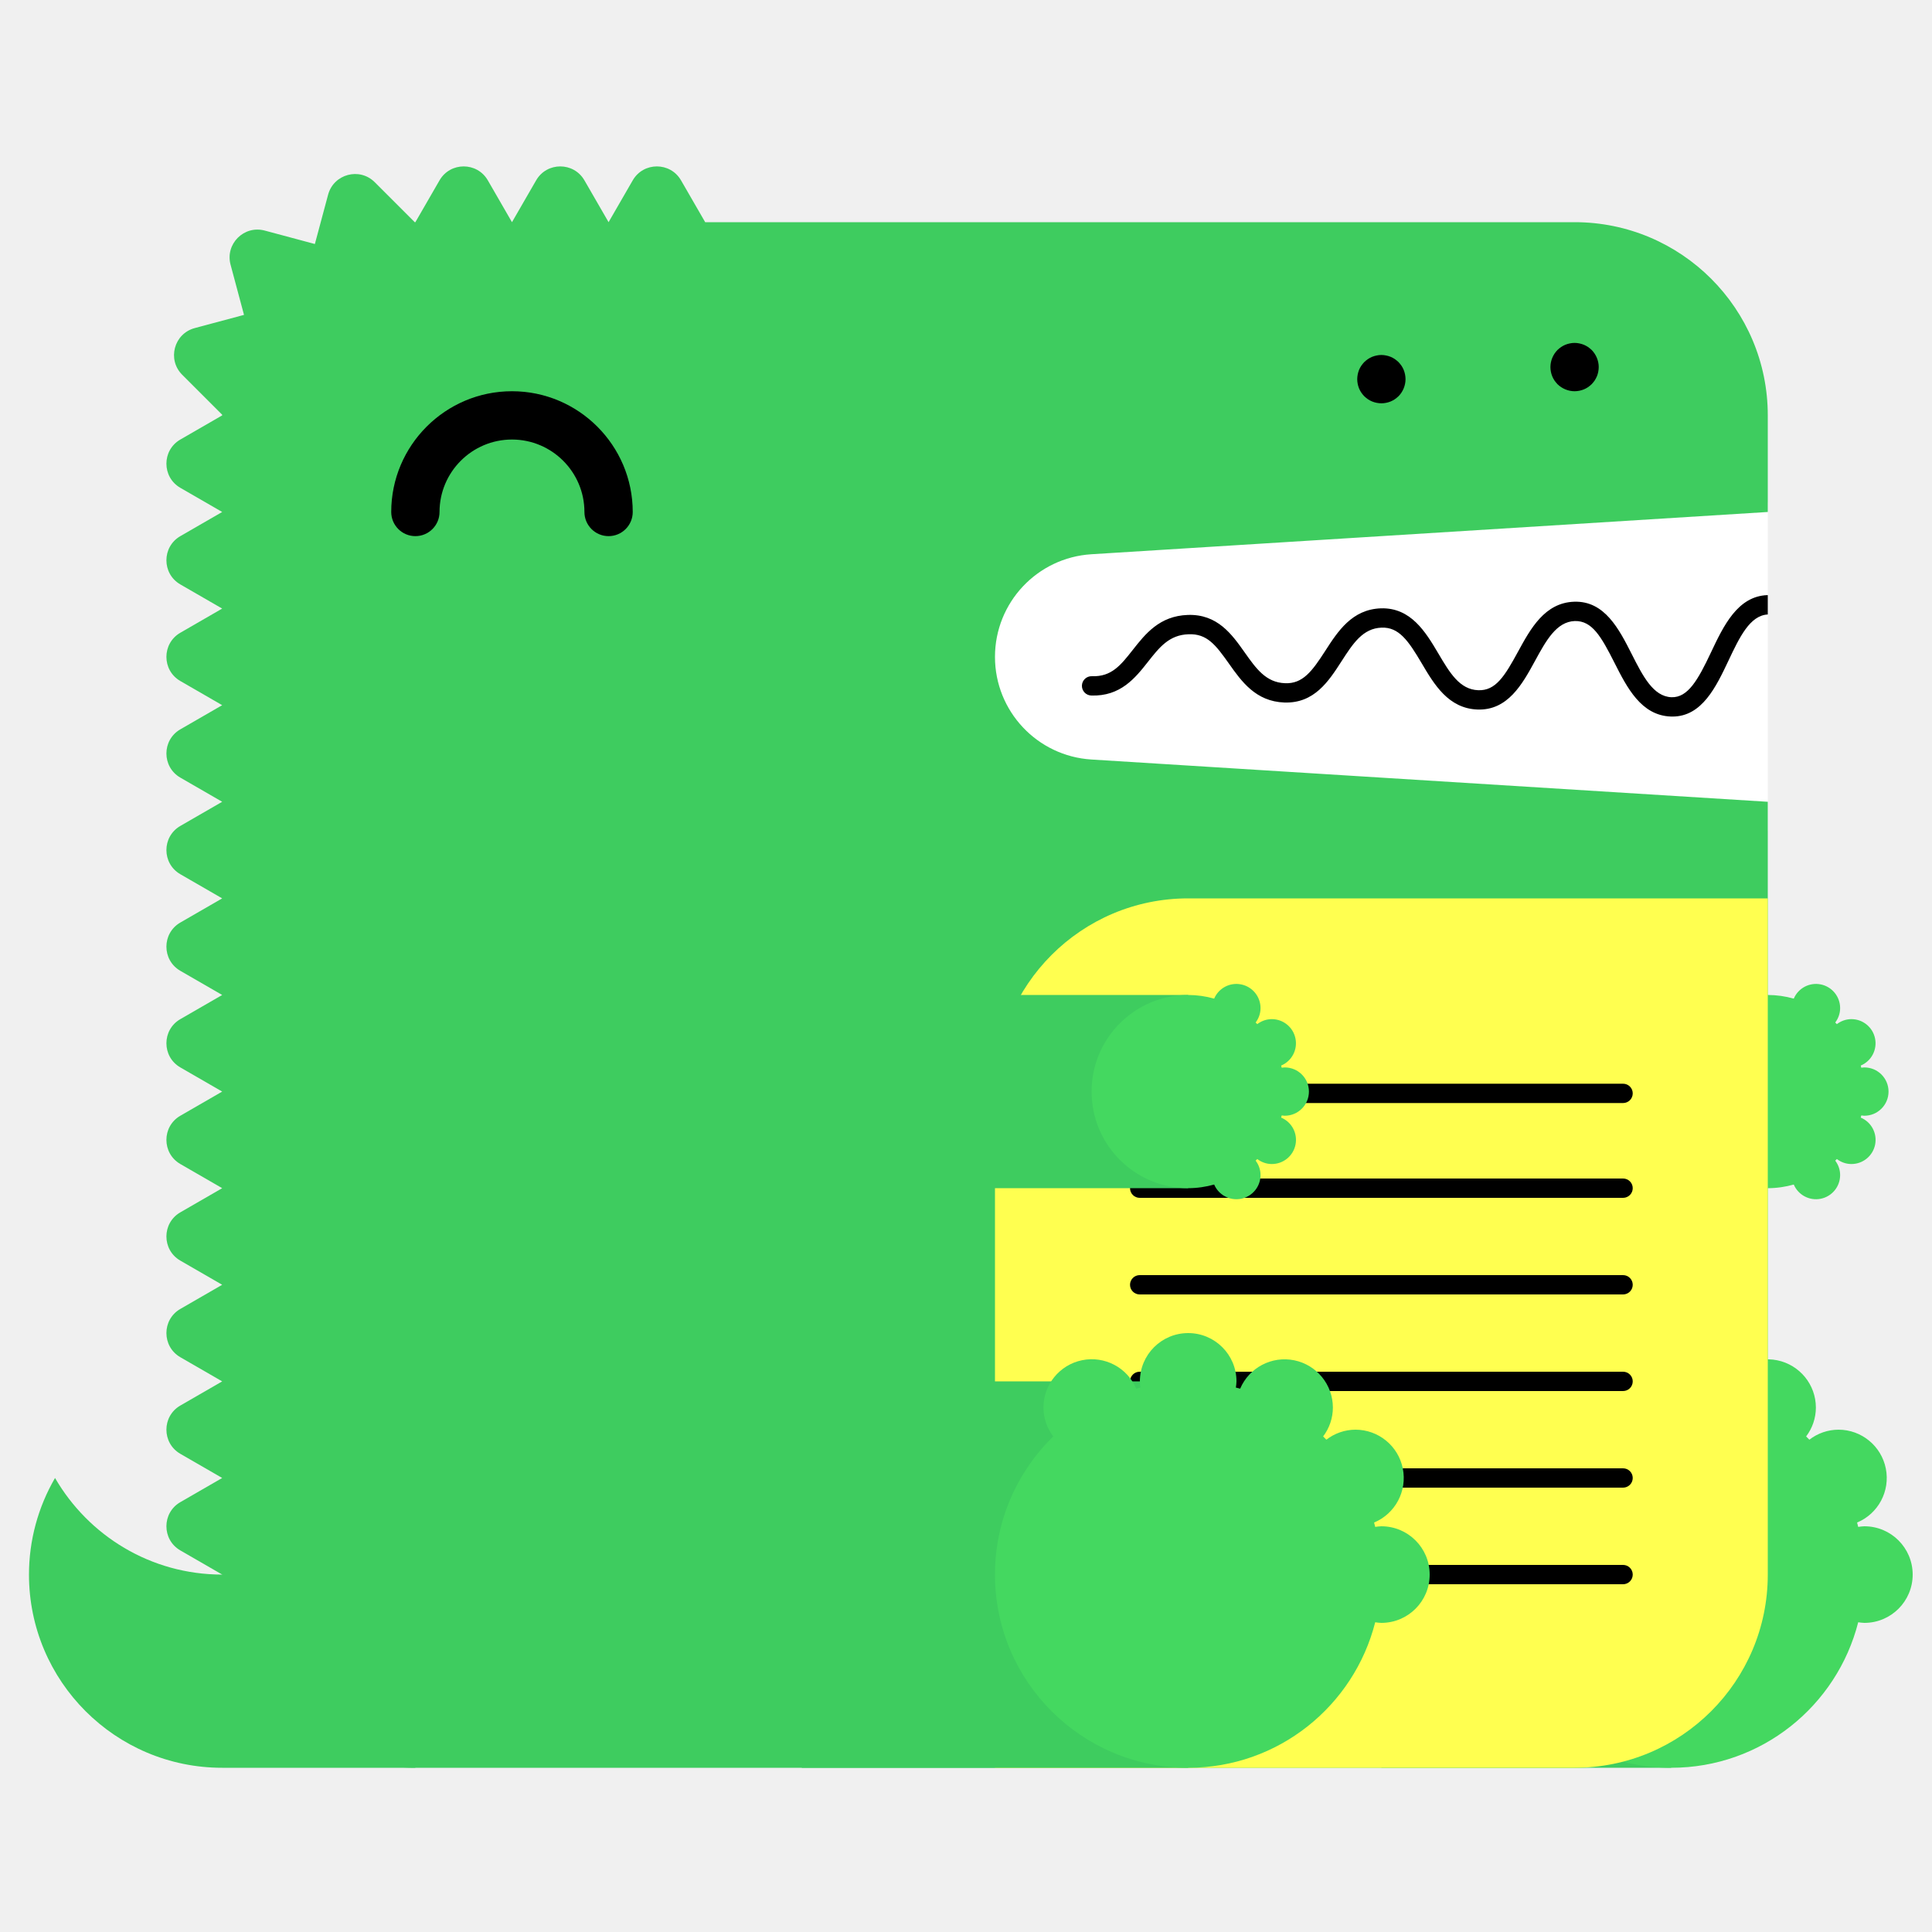
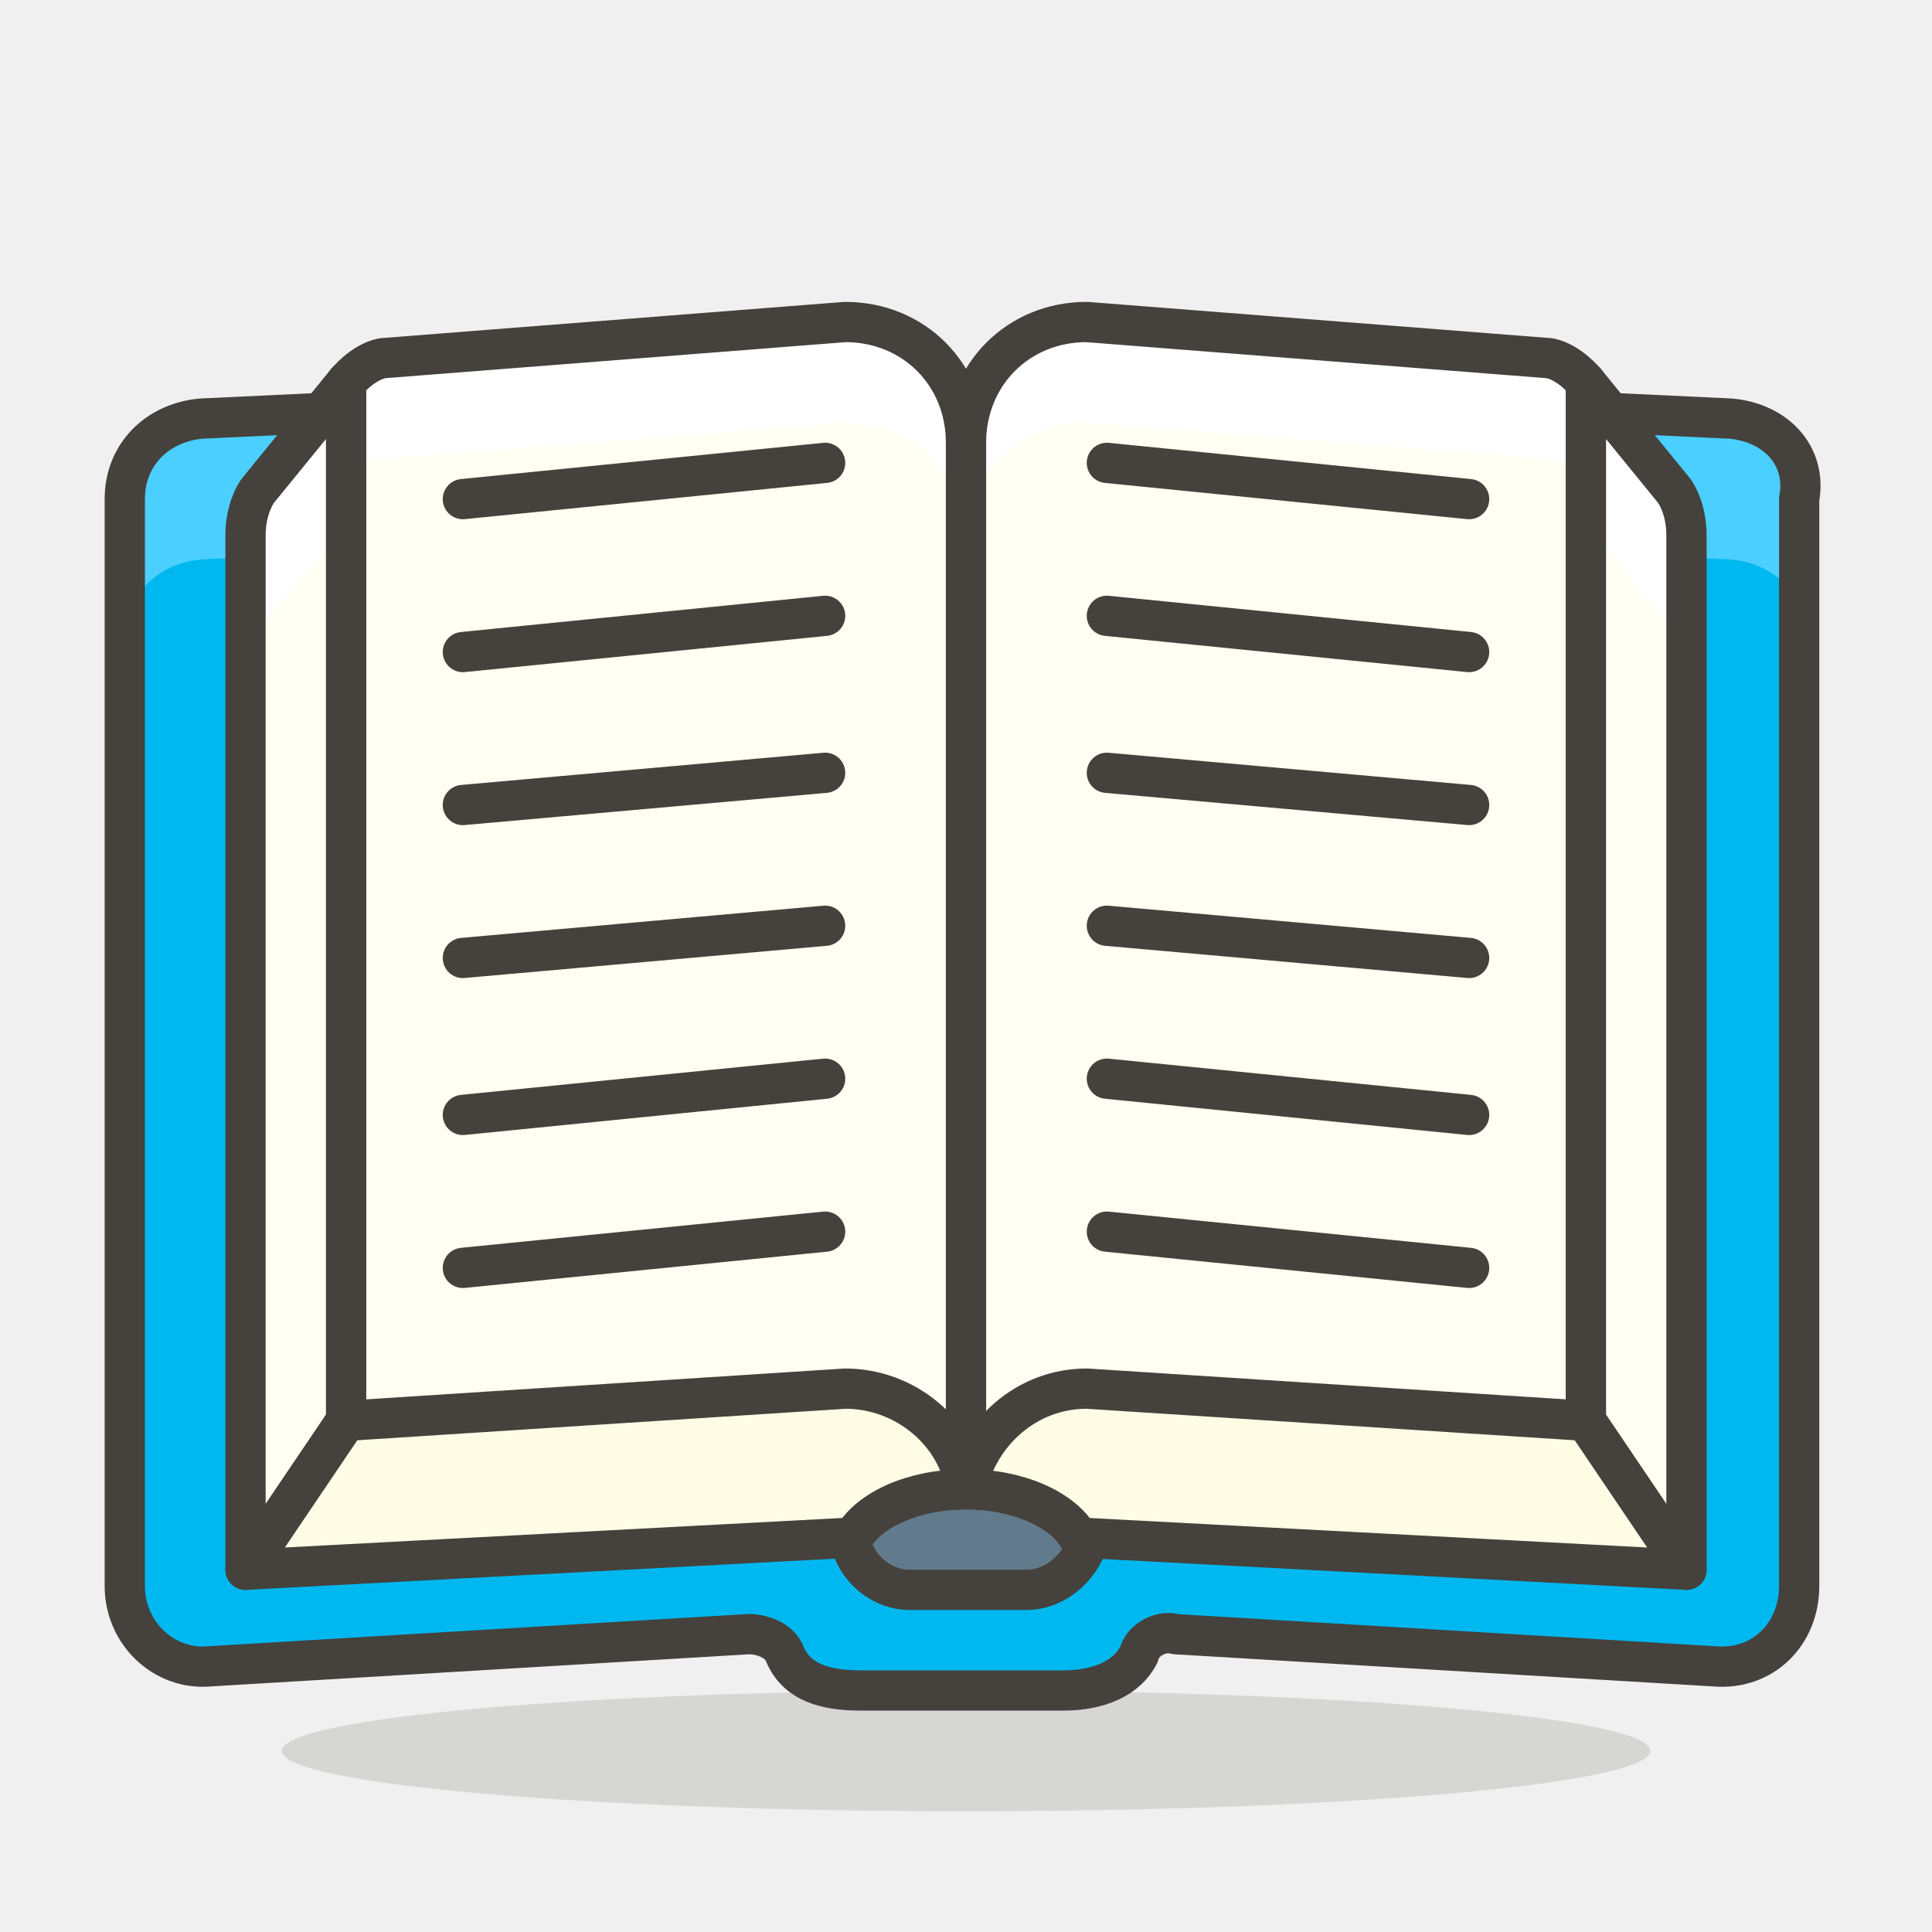
- <svg xmlns="http://www.w3.org/2000/svg" width="200" height="200" viewBox="0 0 200 200">
-   <g fill="none" fill-rule="evenodd">
-     <path fill="#FFF" d="M99 52h84v34H99z" />
-     <path d="M23 163c-7.398 0-13.843-4.027-17.303-10A19.886 19.886 0 0 0 3 163c0 11.046 8.954 20 20 20h20v-20H23z" fill="#3ECC5F" />
-     <path d="M112.98 57.376L183 53V43c0-11.046-8.954-20-20-20H73l-2.5-4.33c-1.112-1.925-3.889-1.925-5 0L63 23l-2.5-4.33c-1.111-1.925-3.889-1.925-5 0L53 23l-2.5-4.33c-1.111-1.925-3.889-1.925-5 0L43 23c-.022 0-.042.003-.065.003l-4.142-4.141c-1.57-1.571-4.252-.853-4.828 1.294l-1.369 5.104-5.192-1.392c-2.148-.575-4.111 1.389-3.535 3.536l1.39 5.193-5.102 1.367c-2.148.576-2.867 3.259-1.296 4.83l4.142 4.142c0 .021-.003.042-.003.064l-4.33 2.5c-1.925 1.111-1.925 3.889 0 5L23 53l-4.33 2.5c-1.925 1.111-1.925 3.889 0 5L23 63l-4.33 2.5c-1.925 1.111-1.925 3.889 0 5L23 73l-4.33 2.5c-1.925 1.111-1.925 3.889 0 5L23 83l-4.33 2.5c-1.925 1.111-1.925 3.889 0 5L23 93l-4.33 2.5c-1.925 1.111-1.925 3.889 0 5L23 103l-4.33 2.5c-1.925 1.111-1.925 3.889 0 5L23 113l-4.33 2.5c-1.925 1.111-1.925 3.889 0 5L23 123l-4.33 2.5c-1.925 1.111-1.925 3.889 0 5L23 133l-4.33 2.5c-1.925 1.111-1.925 3.889 0 5L23 143l-4.33 2.5c-1.925 1.111-1.925 3.889 0 5L23 153l-4.33 2.5c-1.925 1.111-1.925 3.889 0 5L23 163c0 11.046 8.954 20 20 20h120c11.046 0 20-8.954 20-20V83l-70.02-4.376A10.645 10.645 0 0 1 103 68c0-5.621 4.37-10.273 9.98-10.624" fill="#3ECC5F" />
-     <path fill="#3ECC5F" d="M143 183h30v-40h-30z" />
-     <path d="M193 158c-.219 0-.428.037-.639.064-.038-.15-.074-.301-.116-.451A5 5 0 0 0 190.32 148a4.96 4.96 0 0 0-3.016 1.036 26.531 26.531 0 0 0-.335-.336 4.955 4.955 0 0 0 1.011-2.987 5 5 0 0 0-9.599-1.959c-.148-.042-.297-.077-.445-.115.027-.211.064-.42.064-.639a5 5 0 0 0-5-5 5 5 0 0 0-5 5c0 .219.037.428.064.639-.148.038-.297.073-.445.115a4.998 4.998 0 0 0-9.599 1.959c0 1.125.384 2.151 1.011 2.987-3.717 3.632-6.031 8.693-6.031 14.3 0 11.046 8.954 20 20 20 9.339 0 17.16-6.41 19.361-15.064.211.027.42.064.639.064a5 5 0 0 0 5-5 5 5 0 0 0-5-5" fill="#44D860" />
-     <path fill="#3ECC5F" d="M153 123h30v-20h-30z" />
-     <path d="M193 115.5a2.5 2.5 0 1 0 0-5c-.109 0-.214.019-.319.032-.02-.075-.037-.15-.058-.225a2.501 2.501 0 0 0-.963-4.807c-.569 0-1.088.197-1.508.518a6.653 6.653 0 0 0-.168-.168c.314-.417.506-.931.506-1.494a2.5 2.5 0 0 0-4.8-.979A9.987 9.987 0 0 0 183 103c-5.522 0-10 4.478-10 10s4.478 10 10 10c.934 0 1.833-.138 2.69-.377a2.5 2.5 0 0 0 4.8-.979c0-.563-.192-1.077-.506-1.494.057-.055.113-.111.168-.168.42.321.939.518 1.508.518a2.5 2.5 0 0 0 .963-4.807c.021-.074.038-.15.058-.225.105.013.21.032.319.032" fill="#44D860" />
-     <path d="M63 55.5a2.5 2.5 0 0 1-2.5-2.5c0-4.136-3.364-7.5-7.5-7.5s-7.5 3.364-7.5 7.5a2.5 2.5 0 1 1-5 0c0-6.893 5.607-12.5 12.5-12.5S65.5 46.107 65.5 53a2.5 2.5 0 0 1-2.5 2.5" fill="#000" />
-     <path d="M103 183h60c11.046 0 20-8.954 20-20V93h-60c-11.046 0-20 8.954-20 20v70z" fill="#FFFF50" />
-     <path d="M168.02 124h-50.04a1 1 0 1 1 0-2h50.04a1 1 0 1 1 0 2m0 20h-50.04a1 1 0 1 1 0-2h50.04a1 1 0 1 1 0 2m0 20h-50.04a1 1 0 1 1 0-2h50.04a1 1 0 1 1 0 2m0-49.814h-50.04a1 1 0 1 1 0-2h50.04a1 1 0 1 1 0 2m0 19.814h-50.04a1 1 0 1 1 0-2h50.04a1 1 0 1 1 0 2m0 20h-50.04a1 1 0 1 1 0-2h50.04a1 1 0 1 1 0 2M183 61.611c-.012 0-.022-.006-.034-.005-3.09.105-4.552 3.196-5.842 5.923-1.346 2.85-2.387 4.703-4.093 4.647-1.889-.068-2.969-2.202-4.113-4.46-1.314-2.594-2.814-5.536-5.963-5.426-3.046.104-4.513 2.794-5.807 5.167-1.377 2.528-2.314 4.065-4.121 3.994-1.927-.07-2.951-1.805-4.136-3.813-1.321-2.236-2.848-4.75-5.936-4.664-2.994.103-4.465 2.385-5.763 4.4-1.373 2.13-2.335 3.428-4.165 3.351-1.973-.07-2.992-1.51-4.171-3.177-1.324-1.873-2.816-3.993-5.895-3.89-2.928.1-4.399 1.97-5.696 3.618-1.232 1.564-2.194 2.802-4.229 2.724a1 1 0 0 0-.072 2c3.017.101 4.545-1.8 5.872-3.487 1.177-1.496 2.193-2.787 4.193-2.855 1.926-.082 2.829 1.115 4.195 3.045 1.297 1.834 2.769 3.914 5.731 4.021 3.103.104 4.596-2.215 5.918-4.267 1.182-1.834 2.202-3.417 4.15-3.484 1.793-.067 2.769 1.35 4.145 3.681 1.297 2.197 2.766 4.686 5.787 4.796 3.125.108 4.634-2.62 5.949-5.035 1.139-2.088 2.214-4.06 4.119-4.126 1.793-.042 2.728 1.595 4.111 4.33 1.292 2.553 2.757 5.445 5.825 5.556l.169.003c3.064 0 4.518-3.075 5.805-5.794 1.139-2.41 2.217-4.68 4.067-4.773v-2z" fill="#000" />
-     <path fill="#3ECC5F" d="M83 183h40v-40H83z" />
-     <path d="M143 158c-.219 0-.428.037-.639.064-.038-.15-.074-.301-.116-.451A5 5 0 0 0 140.32 148a4.96 4.96 0 0 0-3.016 1.036 26.531 26.531 0 0 0-.335-.336 4.955 4.955 0 0 0 1.011-2.987 5 5 0 0 0-9.599-1.959c-.148-.042-.297-.077-.445-.115.027-.211.064-.42.064-.639a5 5 0 0 0-5-5 5 5 0 0 0-5 5c0 .219.037.428.064.639-.148.038-.297.073-.445.115a4.998 4.998 0 0 0-9.599 1.959c0 1.125.384 2.151 1.011 2.987-3.717 3.632-6.031 8.693-6.031 14.3 0 11.046 8.954 20 20 20 9.339 0 17.16-6.41 19.361-15.064.211.027.42.064.639.064a5 5 0 0 0 5-5 5 5 0 0 0-5-5" fill="#44D860" />
-     <path fill="#3ECC5F" d="M83 123h40v-20H83z" />
-     <path d="M133 115.5a2.5 2.5 0 1 0 0-5c-.109 0-.214.019-.319.032-.02-.075-.037-.15-.058-.225a2.501 2.501 0 0 0-.963-4.807c-.569 0-1.088.197-1.508.518a6.653 6.653 0 0 0-.168-.168c.314-.417.506-.931.506-1.494a2.5 2.5 0 0 0-4.8-.979A9.987 9.987 0 0 0 123 103c-5.522 0-10 4.478-10 10s4.478 10 10 10c.934 0 1.833-.138 2.69-.377a2.5 2.5 0 0 0 4.8-.979c0-.563-.192-1.077-.506-1.494.057-.055.113-.111.168-.168.42.321.939.518 1.508.518a2.5 2.5 0 0 0 .963-4.807c.021-.074.038-.15.058-.225.105.013.21.032.319.032" fill="#44D860" />
-     <path d="M143 41.75c-.16 0-.33-.02-.49-.05a2.52 2.52 0 0 1-.47-.14c-.15-.06-.29-.14-.431-.23-.13-.09-.259-.2-.38-.31-.109-.12-.219-.24-.309-.38s-.17-.28-.231-.43a2.619 2.619 0 0 1-.189-.96c0-.16.02-.33.05-.49.03-.16.08-.31.139-.47.061-.15.141-.29.231-.43.09-.13.2-.26.309-.38.121-.11.25-.22.38-.31.141-.09.281-.17.431-.23.149-.06.31-.11.47-.14.32-.07.65-.07.98 0 .159.03.32.08.47.14.149.06.29.14.43.23.13.09.259.2.38.31.11.12.22.25.31.38.09.14.17.28.23.43.06.16.11.31.14.47.029.16.05.33.05.49 0 .66-.271 1.31-.73 1.77-.121.11-.25.22-.38.31-.14.09-.281.17-.43.23a2.565 2.565 0 0 1-.96.19m20-1.25c-.66 0-1.3-.27-1.771-.73a3.802 3.802 0 0 1-.309-.38c-.09-.14-.17-.28-.231-.43a2.619 2.619 0 0 1-.189-.96c0-.66.27-1.3.729-1.77.121-.11.25-.22.38-.31.141-.09.281-.17.431-.23.149-.06.31-.11.47-.14.32-.07.66-.07.98 0 .159.03.32.08.47.14.149.06.29.14.43.23.13.09.259.2.38.31.459.47.73 1.11.73 1.77 0 .16-.021.33-.05.49-.03.16-.08.32-.14.47-.07.15-.14.29-.23.43-.09.13-.2.26-.31.38-.121.11-.25.22-.38.31-.14.09-.281.17-.43.23a2.565 2.565 0 0 1-.96.19" fill="#000" />
+ <svg xmlns="http://www.w3.org/2000/svg" version="1.1" id="Icons" x="0px" y="0px" viewBox="0 0 48 48" style="enable-background:new 0 0 48 48;" xml:space="preserve">
+   <style type="text/css">
+ 	.st0{opacity:0.15;fill:#45413C;}
+ 	.st1{fill:#BF8256;}
+ 	.st2{fill:#915E3A;}
+ 	.st3{fill:none;stroke:#45413C;stroke-linecap:round;stroke-linejoin:round;stroke-miterlimit:10;}
+ 	.st4{fill:#DEA47A;}
+ 	.st5{fill:#DAEDF7;stroke:#45413C;stroke-linecap:round;stroke-linejoin:round;stroke-miterlimit:10;}
+ 	.st6{fill:#BF8256;stroke:#45413C;stroke-linecap:round;stroke-linejoin:round;stroke-miterlimit:10;}
+ 	.st7{fill:#FF6242;}
+ 	.st8{fill:#FF866E;}
+ 	.st9{fill:#DEBB7E;}
+ 	.st10{fill:#B89558;}
+ 	.st11{fill:#656769;}
+ 	.st12{fill:#525252;}
+ 	.st13{fill:#E04122;}
+ 	.st14{fill:#FFFFFF;}
+ 	.st15{fill:#F0F0F0;}
+ 	.st16{fill:#00B8F0;}
+ 	.st17{fill:#4ACFFF;}
+ 	.st18{fill:#C0DCEB;}
+ 	.st19{fill:#8CA4B8;}
+ 	.st20{fill:#FF6242;stroke:#45413C;stroke-linecap:round;stroke-linejoin:round;stroke-miterlimit:10;}
+ 	.st21{fill:#87898C;}
+ 	.st22{fill:#E0E0E0;}
+ 	.st23{fill:#E8F4FA;stroke:#45413C;stroke-linecap:round;stroke-linejoin:round;stroke-miterlimit:10;}
+ 	.st24{fill:#656769;stroke:#45413C;stroke-linecap:round;stroke-linejoin:round;stroke-miterlimit:10;}
+ 	.st25{fill:#DAEDF7;}
+ 	.st26{fill:#E8F4FA;}
+ 	.st27{fill:#ADC4D9;stroke:#45413C;stroke-linecap:round;stroke-linejoin:round;stroke-miterlimit:10;}
+ 	.st28{fill:#87898C;stroke:#45413C;stroke-linecap:round;stroke-linejoin:round;stroke-miterlimit:10;}
+ 	.st29{fill:#BDBEC0;}
+ 	.st30{fill:#FFFFFF;stroke:#45413C;stroke-linecap:round;stroke-linejoin:round;stroke-miterlimit:10;}
+ 	.st31{fill:#ADC4D9;}
+ 	.st32{fill:none;stroke:#00AED9;stroke-linecap:round;stroke-linejoin:round;stroke-miterlimit:10;}
+ 	.st33{fill:#FFFACF;}
+ 	.st34{fill:#FFE500;}
+ 	.st35{fill:#915E3A;stroke:#45413C;stroke-linecap:round;stroke-linejoin:round;stroke-miterlimit:10;}
+ 	.st36{fill:#FFAA54;}
+ 	.st37{fill:#627B8C;stroke:#45413C;stroke-linecap:round;stroke-linejoin:round;stroke-miterlimit:10;}
+ 	.st38{fill:#FFFEF2;}
+ 	.st39{fill:#FFFCE5;stroke:#45413C;stroke-linecap:round;stroke-linejoin:round;stroke-miterlimit:10;}
+ 	.st40{fill:#00F5BC;}
+ 	.st41{fill:#FFFCE5;}
+ 	.st42{fill:#FFFEF2;stroke:#45413C;stroke-linecap:round;stroke-linejoin:round;stroke-miterlimit:10;}
+ 	.st43{fill:#8CFFE4;}
+ 	.st44{fill:#FFF5E3;}
+ 	.st45{fill:#F7E5C6;}
+ 	.st46{fill:#F7E5C6;stroke:#45413C;stroke-linecap:round;stroke-linejoin:round;stroke-miterlimit:10;}
+ 	.st47{fill:#F0D5A8;}
+ 	.st48{fill:#FF87AF;stroke:#45413C;stroke-linecap:round;stroke-linejoin:round;stroke-miterlimit:10;}
+ 	.st49{fill:#45413C;}
+ 	.st50{fill:#BDBEC0;stroke:#45413C;stroke-linecap:round;stroke-linejoin:round;stroke-miterlimit:10;}
+ 	.st51{fill:#E0E0E0;stroke:#45413C;stroke-linecap:round;stroke-linejoin:round;stroke-miterlimit:10;}
+ 	.st52{fill:#DEBB7E;stroke:#45413C;stroke-linecap:round;stroke-linejoin:round;stroke-miterlimit:10;}
+ 	.st53{fill:#F5EBFF;stroke:#45413C;stroke-linecap:round;stroke-linejoin:round;stroke-miterlimit:10;}
+ 	.st54{fill:#BF8DF2;stroke:#45413C;stroke-linecap:round;stroke-linejoin:round;stroke-miterlimit:10;}
+ 	.st55{fill:#E4FFD1;stroke:#45413C;stroke-linecap:round;stroke-linejoin:round;stroke-miterlimit:10;}
+ 	.st56{fill:#F0FFE5;}
+ 	.st57{fill:#C8FFA1;stroke:#45413C;stroke-linecap:round;stroke-linejoin:round;stroke-miterlimit:10;}
+ 	.st58{fill:#6DD627;stroke:#45413C;stroke-linecap:round;stroke-linejoin:round;stroke-miterlimit:10;}
+ 	.st59{fill:#E5FEFF;}
+ 	.st60{fill:#FFAA54;stroke:#45413C;stroke-linecap:round;stroke-linejoin:round;stroke-miterlimit:10;}
+ 	.st61{fill:#9CEB60;stroke:#45413C;stroke-linecap:round;stroke-linejoin:round;stroke-miterlimit:10;}
+ 	.st62{fill:#FFF48C;}
+ 	.st63{fill:#00B8F0;stroke:#45413C;stroke-linecap:round;stroke-linejoin:round;stroke-miterlimit:10;}
+ 	.st64{fill:none;stroke:#4F4B45;stroke-linejoin:round;stroke-miterlimit:10;}
+ 	.st65{fill:#FFFFFF;stroke:#4F4B45;stroke-linejoin:round;stroke-miterlimit:10;}
+ 	.st66{fill:#FFF5E3;stroke:#4F4B45;stroke-linejoin:round;stroke-miterlimit:10;}
+ 	.st67{fill:#F7E5C6;stroke:#4F4B45;stroke-linejoin:round;stroke-miterlimit:10;}
+ 	.st68{fill:#6DD627;}
+ 	.st69{fill:#EBCB00;}
+ 	.st70{fill:#46B000;}
+ 	.st71{fill:none;stroke:#E0E0E0;stroke-linecap:round;stroke-linejoin:round;stroke-miterlimit:10;}
+ 	.st72{fill:#9CEB60;}
+ 	.st73{fill:#FFCC99;}
+ 	.st74{fill:#BF8DF2;}
+ 	.st75{fill:#9F5AE5;}
+ 	.st76{fill:#DABFF5;}
+ 	.st77{fill:#F0F0F0;stroke:#45413C;stroke-linecap:round;stroke-linejoin:round;stroke-miterlimit:10;}
+ 	.st78{fill:#E5F8FF;}
+ 	.st79{fill:#B8ECFF;}
+ 	.st80{fill:#D9FDFF;}
+ 	.st81{fill:#C0DCEB;stroke:#45413C;stroke-linecap:round;stroke-linejoin:round;stroke-miterlimit:10;}
+ 	.st82{fill:#46B000;stroke:#45413C;stroke-linecap:round;stroke-linejoin:round;stroke-miterlimit:10;}
+ 	.st83{fill:none;stroke:#FFFFFF;stroke-miterlimit:10;}
+ 	.st84{fill:none;stroke:#FFFFFF;stroke-linecap:round;stroke-linejoin:round;stroke-miterlimit:10;}
+ 	.st85{fill:#FFE500;stroke:#45413C;stroke-linecap:round;stroke-linejoin:round;stroke-miterlimit:10;}
+ 	.st86{fill:#80DDFF;stroke:#45413C;stroke-linecap:round;stroke-linejoin:round;stroke-miterlimit:10;}
+ 	.st87{fill:#FFFFFF;stroke:#45413C;stroke-linejoin:round;stroke-miterlimit:10;}
+ 	.st88{fill:#009FD9;stroke:#45413C;stroke-linecap:round;stroke-linejoin:round;stroke-miterlimit:10;}
+ 	.st89{fill:#E04122;stroke:#45413C;stroke-linecap:round;stroke-linejoin:round;stroke-miterlimit:10;}
+ 	.st90{fill:#009FD9;}
+ 	.st91{fill:#FFFFFF;stroke:#45413C;stroke-miterlimit:10;}
+ 	.st92{fill:#009FD9;stroke:#45413C;stroke-miterlimit:10;}
+ 	.st93{fill:#FF8A14;stroke:#45413C;stroke-linecap:round;stroke-linejoin:round;stroke-miterlimit:10;}
+ 	.st94{fill:none;stroke:#009FD9;stroke-linecap:round;stroke-linejoin:round;stroke-miterlimit:10;}
+ 	.st95{fill:#525252;stroke:#45413C;stroke-linecap:round;stroke-linejoin:round;stroke-miterlimit:10;}
+ 	.st96{fill:none;stroke:#46B000;stroke-linecap:round;stroke-linejoin:round;stroke-miterlimit:10;}
+ 	.st97{fill:none;stroke:#E04122;stroke-linecap:round;stroke-linejoin:round;stroke-miterlimit:10;}
+ 	.st98{fill:#6DD627;stroke:#45413C;stroke-miterlimit:10;}
+ 	.st99{fill:none;stroke:#45413C;stroke-linejoin:round;stroke-miterlimit:10;}
+ 	.st100{fill:#46B000;stroke:#45413C;stroke-miterlimit:10;}
+ 	.st101{fill:#00DFEB;}
+ 	.st102{fill:#00AD85;}
+ 	.st103{fill:#E04122;stroke:#45413C;stroke-miterlimit:10;}
+ </style>
+   <g>
+     <path class="st16" d="M43,10.4L26,9.6v1.6h-4V9.6L5,10.4c-1.1,0.1-1.9,0.9-1.9,2v27c0,1.2,1,2.1,2.1,2l13.4-0.8   c0.4,0,0.8,0.2,0.9,0.5c0.3,0.7,1,0.9,1.9,0.9h5c0.9,0,1.6-0.3,1.9-0.9c0.1-0.4,0.6-0.6,0.9-0.5l13.4,0.8c1.2,0.1,2.1-0.8,2.1-2   v-27C44.9,11.3,44.1,10.5,43,10.4z" />
+     <path class="st17" d="M43,10.4L26,9.6v1.6h-4V9.6L5,10.4c-1.1,0.1-1.9,0.9-1.9,2v3.5c0-1.1,0.8-1.9,1.9-2L24,13l19,0.9   c1.1,0.1,1.9,0.9,1.9,2v-3.5C44.9,11.3,44.1,10.5,43,10.4z" />
+     <path class="st3" d="M43,10.4L26,9.6v1.6h-4V9.6L5,10.4c-1.1,0.1-1.9,0.9-1.9,2v27c0,1.2,1,2.1,2.1,2l13.4-0.8   c0.4,0,0.8,0.2,0.9,0.5c0.3,0.7,1,0.9,1.9,0.9h5c0.9,0,1.6-0.3,1.9-0.9c0.1-0.4,0.6-0.6,0.9-0.5l13.4,0.8c1.2,0.1,2.1-0.8,2.1-2   v-27C44.9,11.3,44.1,10.5,43,10.4z" />
+     <path id="XMLID_17263_" class="st37" d="M25.5,39.5h-2.9c-0.8,0-1.5-0.7-1.5-1.5v-2h6v2C27,38.8,26.3,39.5,25.5,39.5z" />
+     <ellipse id="XMLID_17262_" class="st0" cx="24" cy="43.5" rx="17" ry="1.5" />
+     <path id="XMLID_17261_" class="st38" d="M8.6,9.5l-2.2,2.7c-0.2,0.3-0.3,0.7-0.3,1.1V39l2.5-3.7V9.5z" />
+     <path id="XMLID_17260_" class="st38" d="M39.4,9.5l2.2,2.7c0.2,0.3,0.3,0.7,0.3,1.1V39l-2.5-3.7V9.5z" />
+     <path id="XMLID_17259_" class="st14" d="M6.4,12.2c-0.2,0.3-0.3,0.7-0.3,1.1v3.5c0-0.4,0.1-0.8,0.3-1.1L8.6,13V9.5L6.4,12.2z" />
+     <path id="XMLID_17258_" class="st14" d="M41.6,12.2l-2.2-2.7V13l2.2,2.7c0.2,0.3,0.3,0.7,0.3,1.1v-3.5C41.9,13,41.8,12.6,41.6,12.2   z" />
+     <path id="XMLID_17257_" class="st3" d="M8.6,9.5l-2.2,2.7c-0.2,0.3-0.3,0.7-0.3,1.1V39l2.5-3.7V9.5z" />
+     <path id="XMLID_17256_" class="st3" d="M39.4,9.5l2.2,2.7c0.2,0.3,0.3,0.7,0.3,1.1V39l-2.5-3.7V9.5z" />
+     <path id="XMLID_17255_" class="st38" d="M24,37V11c0-1.7-1.3-3-3-3L9.5,8.9C9,9,8.6,9.5,8.6,9.5v29l12.6-0.4   C21.7,37.5,22.7,37,24,37z" />
+     <path id="XMLID_17254_" class="st38" d="M27,8c-1.7,0-3,1.3-3,3v26c1.3,0,2.3,0.5,2.8,1.1l12.6,0.4v-29c0,0-0.4-0.5-0.9-0.6L27,8z" />
+     <path id="XMLID_17253_" class="st14" d="M21,8L9.5,8.9C9,9,8.6,9.5,8.6,9.5v2.9c0-0.5,0.4-1,0.9-1L21,10.5c1.7,0,3,1.3,3,3V11   C24,9.3,22.7,8,21,8z" />
+     <path id="XMLID_17252_" class="st14" d="M38.5,8.9L27,8c-1.7,0-3,1.3-3,3v2.5c0-1.7,1.3-3,3-3l11.5,0.9c0.5,0,0.9,0.5,0.9,1V9.5   C39.4,9.5,39,9,38.5,8.9z" />
+     <path id="XMLID_17251_" class="st3" d="M24,37V11c0-1.7-1.3-3-3-3L9.5,8.9C9,9,8.6,9.5,8.6,9.5v29l12.6-0.4   C21.7,37.5,22.7,37,24,37z" />
+     <path id="XMLID_17250_" class="st3" d="M27,8c-1.7,0-3,1.3-3,3v26c1.3,0,2.3,0.5,2.8,1.1l12.6,0.4l0-29c0,0-0.4-0.5-0.9-0.6L27,8z" />
+     <path id="XMLID_17249_" class="st39" d="M24,37c-0.2-1.4-1.5-2.5-3-2.5L8.6,35.3L6.1,39l15.1-0.8C21.6,37.5,22.7,37,24,37z" />
+     <path id="XMLID_17248_" class="st39" d="M26.8,38.2L41.9,39l-2.5-3.7L27,34.5c-1.5,0-2.7,1.1-3,2.5C25.3,37,26.4,37.5,26.8,38.2z" />
+     <line id="XMLID_17247_" class="st3" x1="20.5" y1="11.5" x2="11.5" y2="12.4" />
+     <line id="XMLID_17246_" class="st3" x1="20.5" y1="15.3" x2="11.5" y2="16.2" />
+     <line id="XMLID_17245_" class="st3" x1="20.5" y1="19.2" x2="11.5" y2="20" />
+     <line id="XMLID_17244_" class="st3" x1="20.5" y1="23" x2="11.5" y2="23.8" />
+     <line id="XMLID_17243_" class="st3" x1="20.5" y1="26.8" x2="11.5" y2="27.7" />
+     <line id="XMLID_17242_" class="st3" x1="20.5" y1="30.6" x2="11.5" y2="31.5" />
+     <line id="XMLID_17241_" class="st3" x1="27.5" y1="11.5" x2="36.5" y2="12.4" />
+     <line id="XMLID_17240_" class="st3" x1="27.5" y1="15.3" x2="36.5" y2="16.2" />
+     <line id="XMLID_17239_" class="st3" x1="27.5" y1="19.2" x2="36.5" y2="20" />
+     <line id="XMLID_17238_" class="st3" x1="27.5" y1="23" x2="36.5" y2="23.8" />
+     <line id="XMLID_17237_" class="st3" x1="27.5" y1="26.8" x2="36.5" y2="27.7" />
+     <line id="XMLID_17236_" class="st3" x1="27.5" y1="30.6" x2="36.5" y2="31.5" />
  </g>
</svg>
